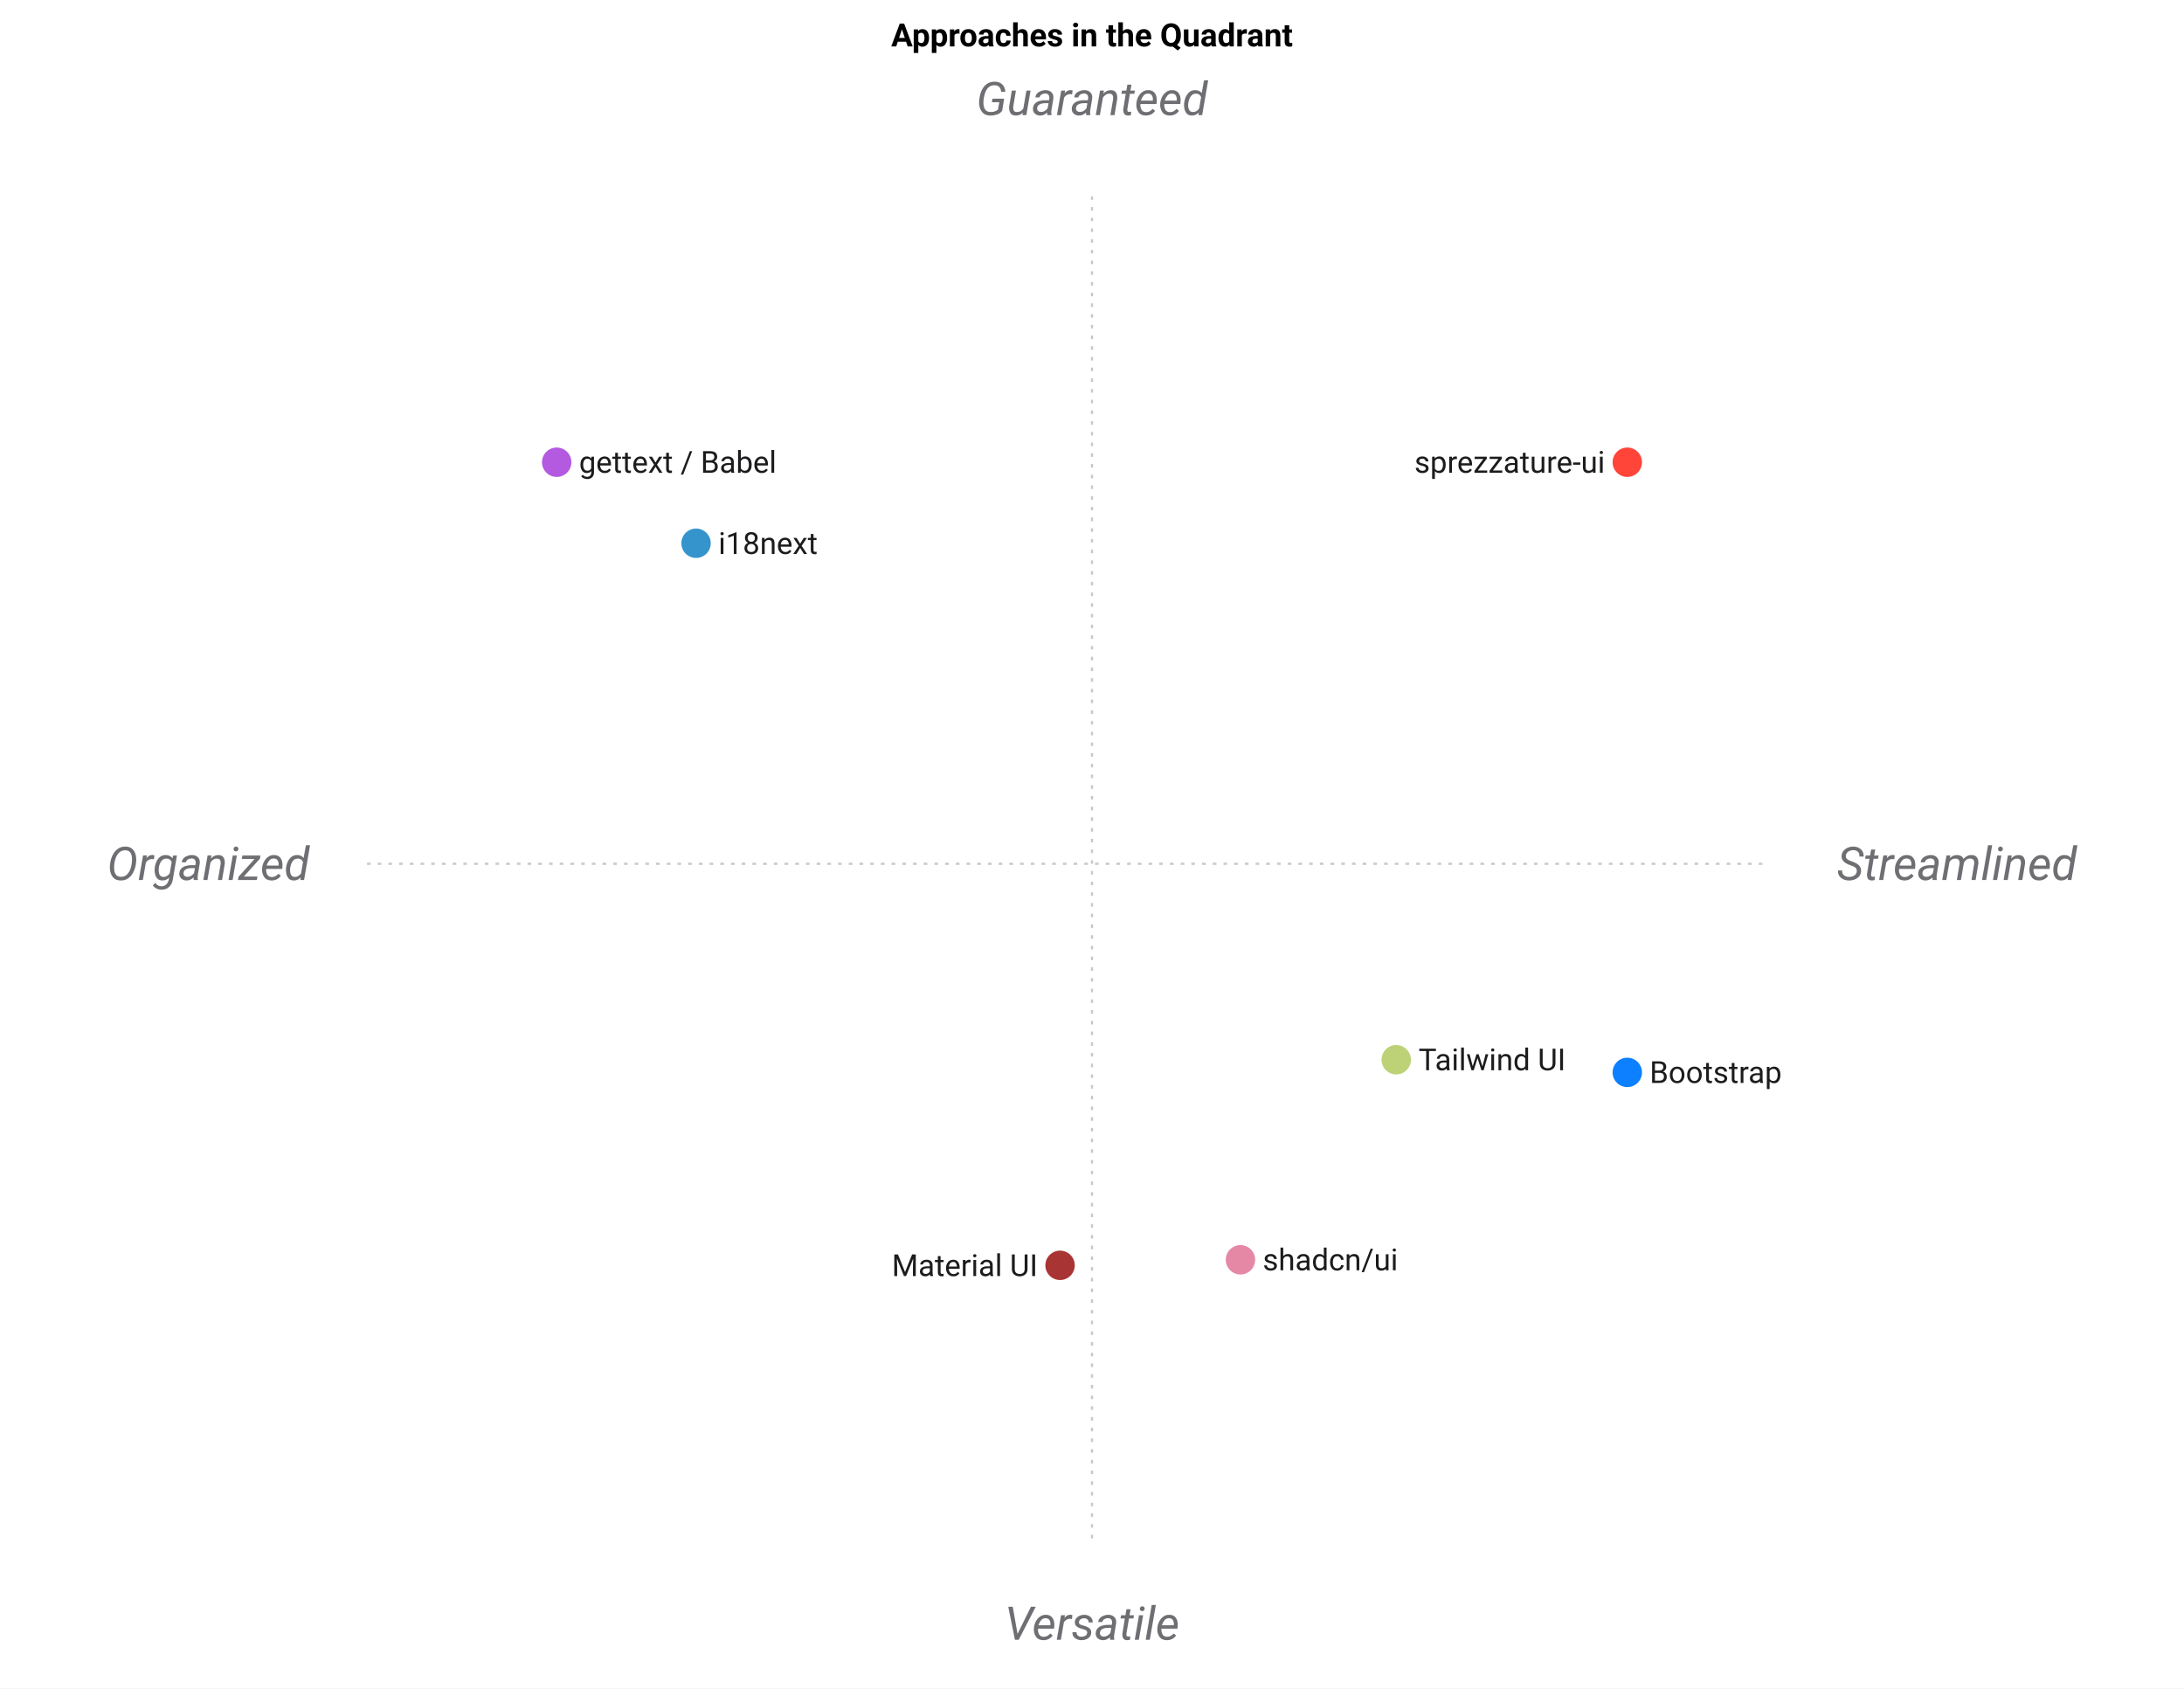
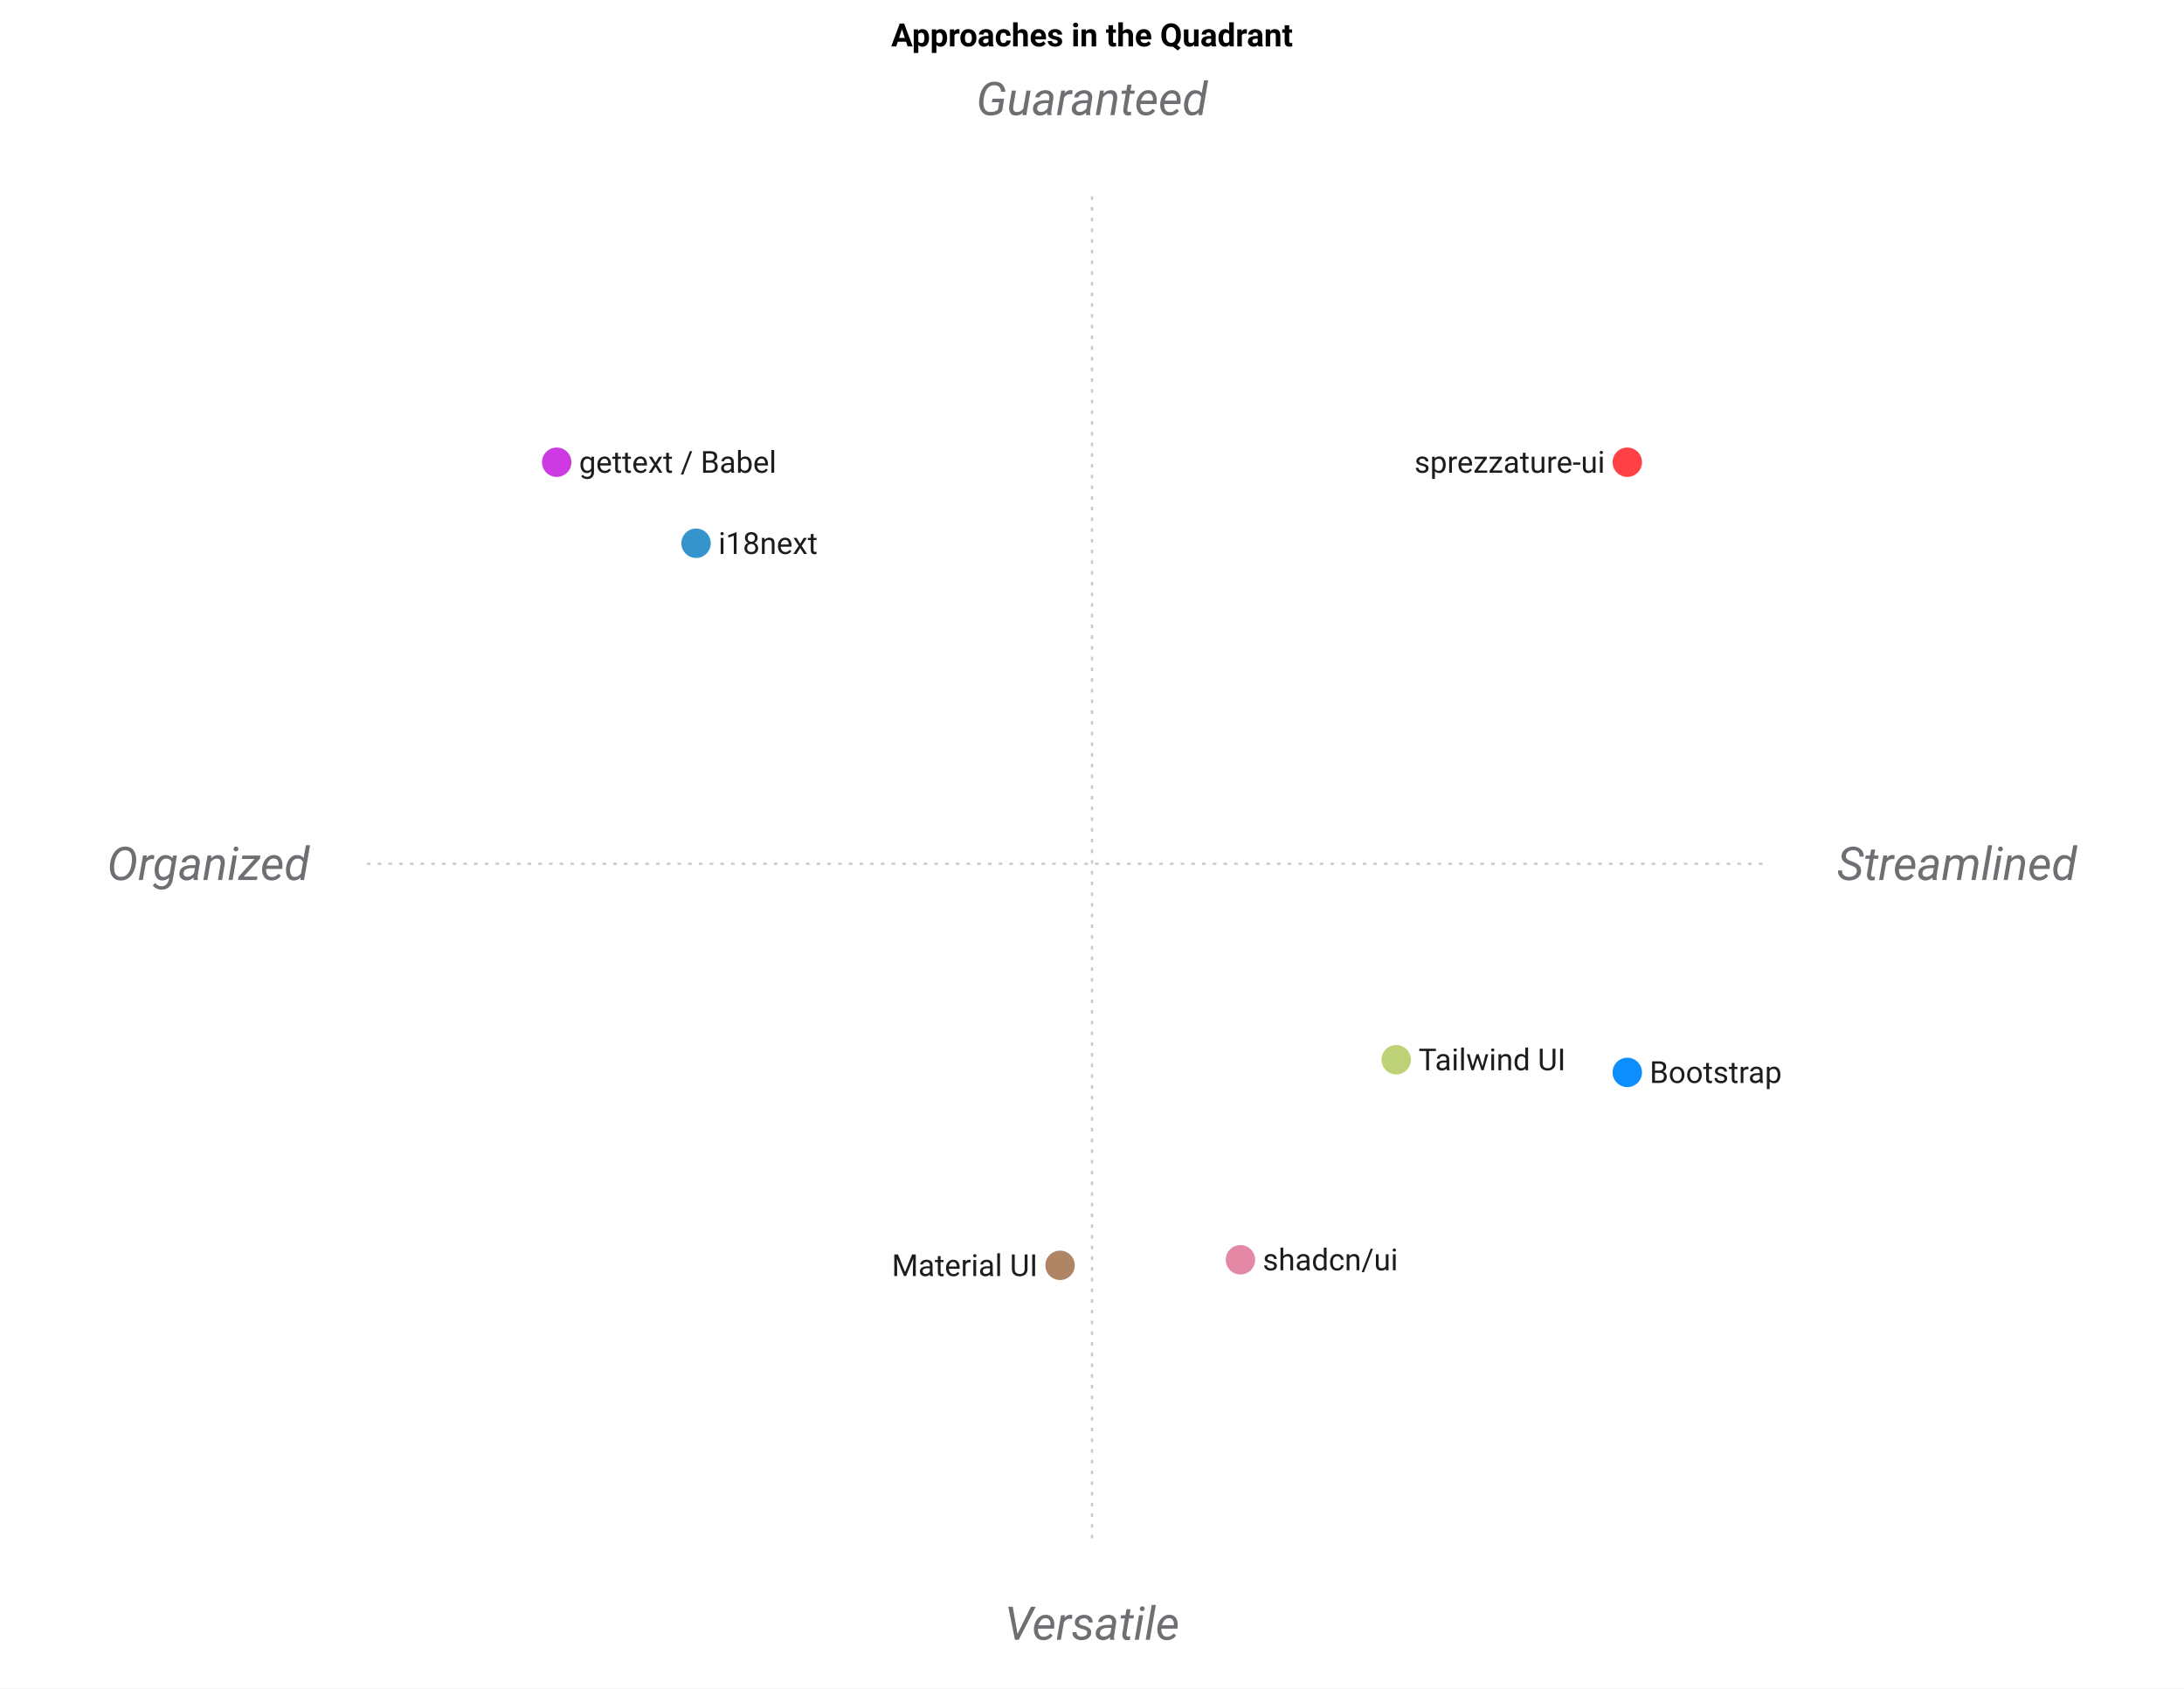
<svg xmlns="http://www.w3.org/2000/svg" width="1224" height="946" viewBox="0 0 1224 946" role="img" aria-labelledby="sp-title sp-desc" font-family="Roboto, -apple-system, Helvetica, Arial, sans-serif">
  <rect width="1224" height="946" fill="#FFFFFF" />
  <style>.sp-dot{cursor:pointer}.sp-dot:hover circle,.sp-dot:focus circle{stroke-width:2.4}.sp-dot:hover,.sp-dot:focus{filter:brightness(1.08);outline:none}</style>
  <line x1="205.7" y1="484.0" x2="988.1" y2="484.0" stroke="#C7C7CC" stroke-width="1.2" stroke-dasharray="2,4" />
  <line x1="612.0" y1="862.0" x2="612.0" y2="106.0" stroke="#C7C7CC" stroke-width="1.2" stroke-dasharray="2,4" />
  <text data-pole="right" x="1164.0" y="493.1" font-size="26" font-style="italic" fill="#6E6E73" text-anchor="end">Streamlined</text>
  <text data-pole="left" x="60.0" y="493.1" font-size="26" font-style="italic" fill="#6E6E73" text-anchor="start">Organized</text>
  <text data-pole="top" x="612.0" y="64.5" font-size="26" font-style="italic" fill="#6E6E73" text-anchor="middle">Guaranteed</text>
  <text data-pole="bottom" x="612.0" y="918.8" font-size="26" font-style="italic" fill="#6E6E73" text-anchor="middle">Versatile</text>
  <g class="sp-dot" tabindex="0" role="img" aria-label="Approaches: sprezzature-ui role: best axis1: 1.17 axis2: 1.96">
-     <circle cx="912.0" cy="259.0" r="8.74" fill="#FF3B30" stroke="white" stroke-width="1" opacity="0.95" />
+     <circle cx="912.0" cy="259.0" r="8.74" fill="#FF383C" stroke="white" stroke-width="1" opacity="0.95" />
  </g>
  <text x="899.5" y="264.9" font-size="17" fill="#1C1C1E" text-anchor="end">sprezzature-ui</text>
  <g class="sp-dot" tabindex="0" role="img" aria-label="Approaches: Tailwind UI role: competitor axis1: 0.66 axis2: -0.96">
    <circle cx="782.5" cy="593.8" r="8.74" fill="#BAD070" stroke="white" stroke-width="1" opacity="0.95" />
  </g>
  <text x="795.0" y="599.7" font-size="17" fill="#1C1C1E" text-anchor="start">Tailwind UI</text>
  <g class="sp-dot" tabindex="0" role="img" aria-label="Approaches: shadcn/ui role: competitor axis1: 0.32 axis2: -1.93">
    <circle cx="695.2" cy="705.9" r="8.74" fill="#E482A1" stroke="white" stroke-width="1" opacity="0.95" />
  </g>
  <text x="707.7" y="711.8" font-size="17" fill="#1C1C1E" text-anchor="start">shadcn/ui</text>
  <g class="sp-dot" tabindex="0" role="img" aria-label="Approaches: Material UI role: worst axis1: -0.07 axis2: -1.96">
-     <circle cx="594.1" cy="709.0" r="8.74" fill="#A52A2A" stroke="white" stroke-width="1" opacity="0.95" />
+     <circle cx="594.1" cy="709.0" r="8.74" fill="#AC7F5E" stroke="white" stroke-width="1" opacity="0.95" />
  </g>
  <text x="581.6" y="715.0" font-size="17" fill="#1C1C1E" text-anchor="end">Material UI</text>
  <g class="sp-dot" tabindex="0" role="img" aria-label="Approaches: Bootstrap role: right axis1: 1.17 axis2: -1.02">
-     <circle cx="912.0" cy="600.9" r="8.74" fill="#007AFF" stroke="white" stroke-width="1" opacity="0.95" />
+     <circle cx="912.0" cy="600.9" r="8.74" fill="#0088FF" stroke="white" stroke-width="1" opacity="0.95" />
  </g>
  <text x="924.5" y="606.8" font-size="17" fill="#1C1C1E" text-anchor="start">Bootstrap</text>
  <g class="sp-dot" tabindex="0" role="img" aria-label="Approaches: i18next role: competitor axis1: -0.86 axis2: 1.56">
    <circle cx="390.1" cy="304.4" r="8.74" fill="#2C8FC9" stroke="white" stroke-width="1" opacity="0.95" />
  </g>
  <text x="402.6" y="310.4" font-size="17" fill="#1C1C1E" text-anchor="start">i18next</text>
  <g class="sp-dot" tabindex="0" role="img" aria-label="Approaches: gettext / Babel role: top axis1: -1.17 axis2: 1.96">
-     <circle cx="312.0" cy="259.0" r="8.74" fill="#AF52DE" stroke="white" stroke-width="1" opacity="0.95" />
+     <circle cx="312.0" cy="259.0" r="8.74" fill="#CB30E0" stroke="white" stroke-width="1" opacity="0.95" />
  </g>
  <text x="324.5" y="264.9" font-size="17" fill="#1C1C1E" text-anchor="start">gettext / Babel</text>
  <text x="612.0" y="26" font-size="18" font-weight="bold" fill="#000" text-anchor="middle">Approaches in the Quadrant</text>
</svg>
